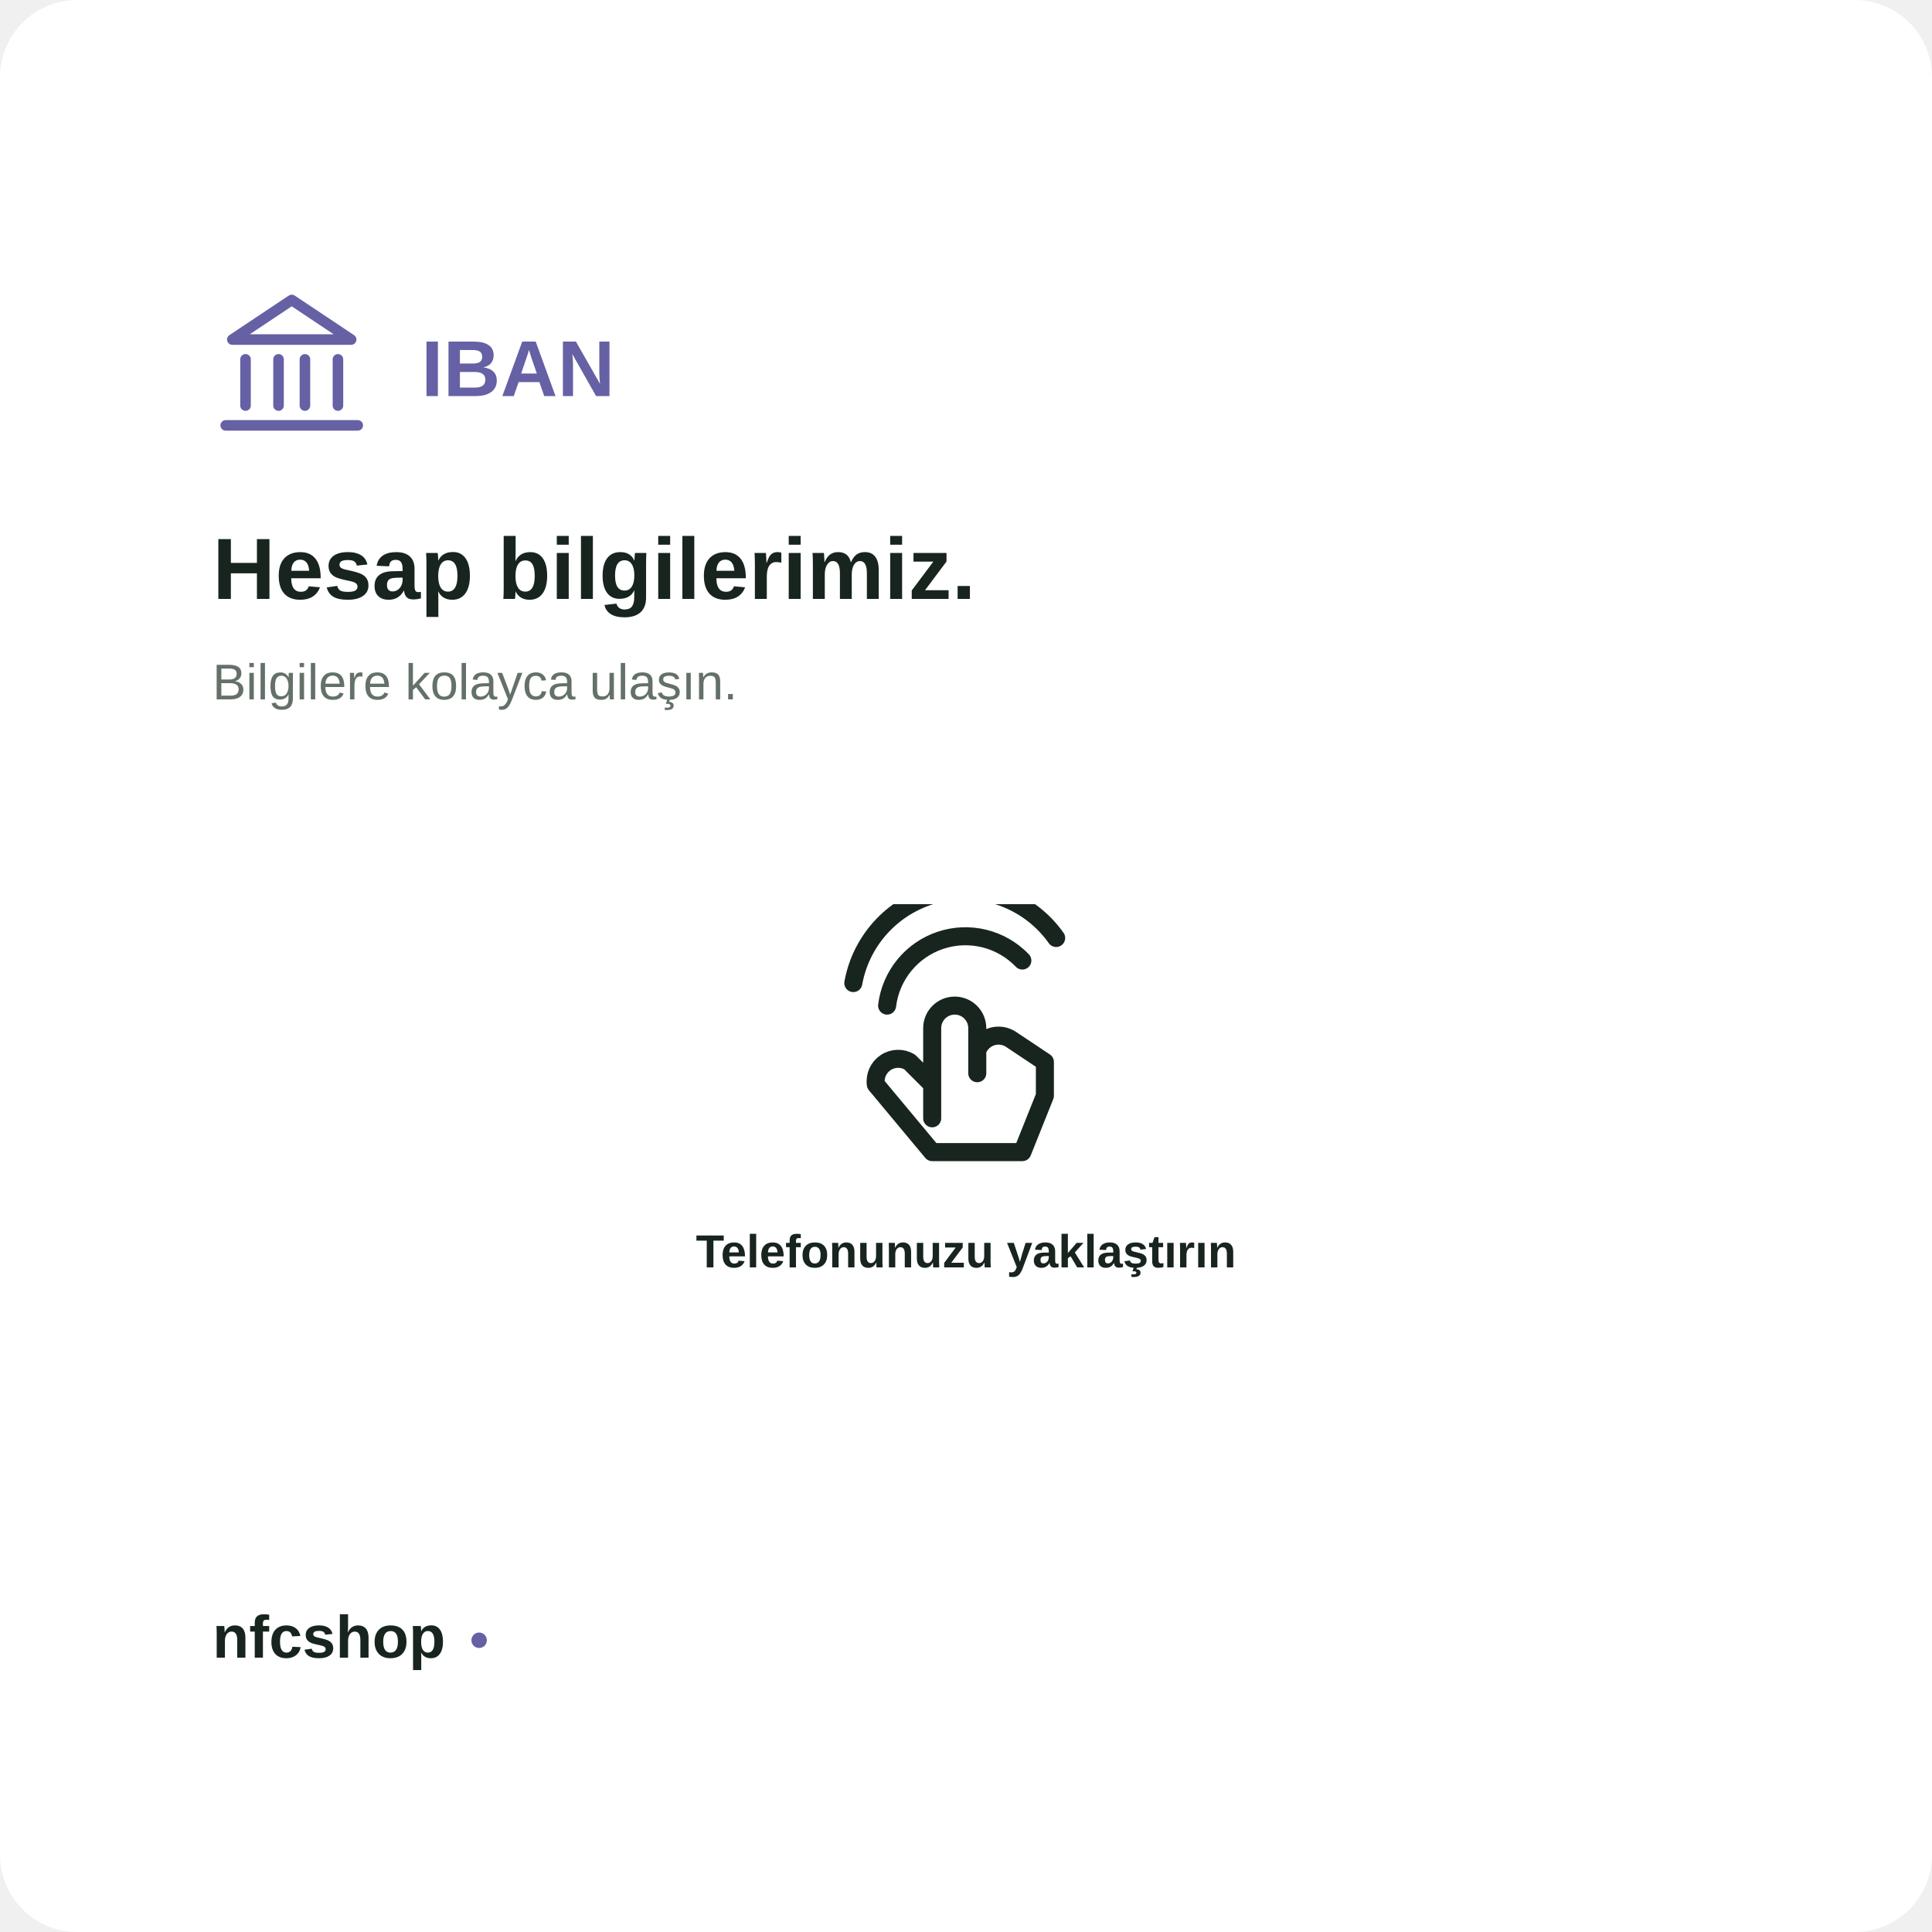
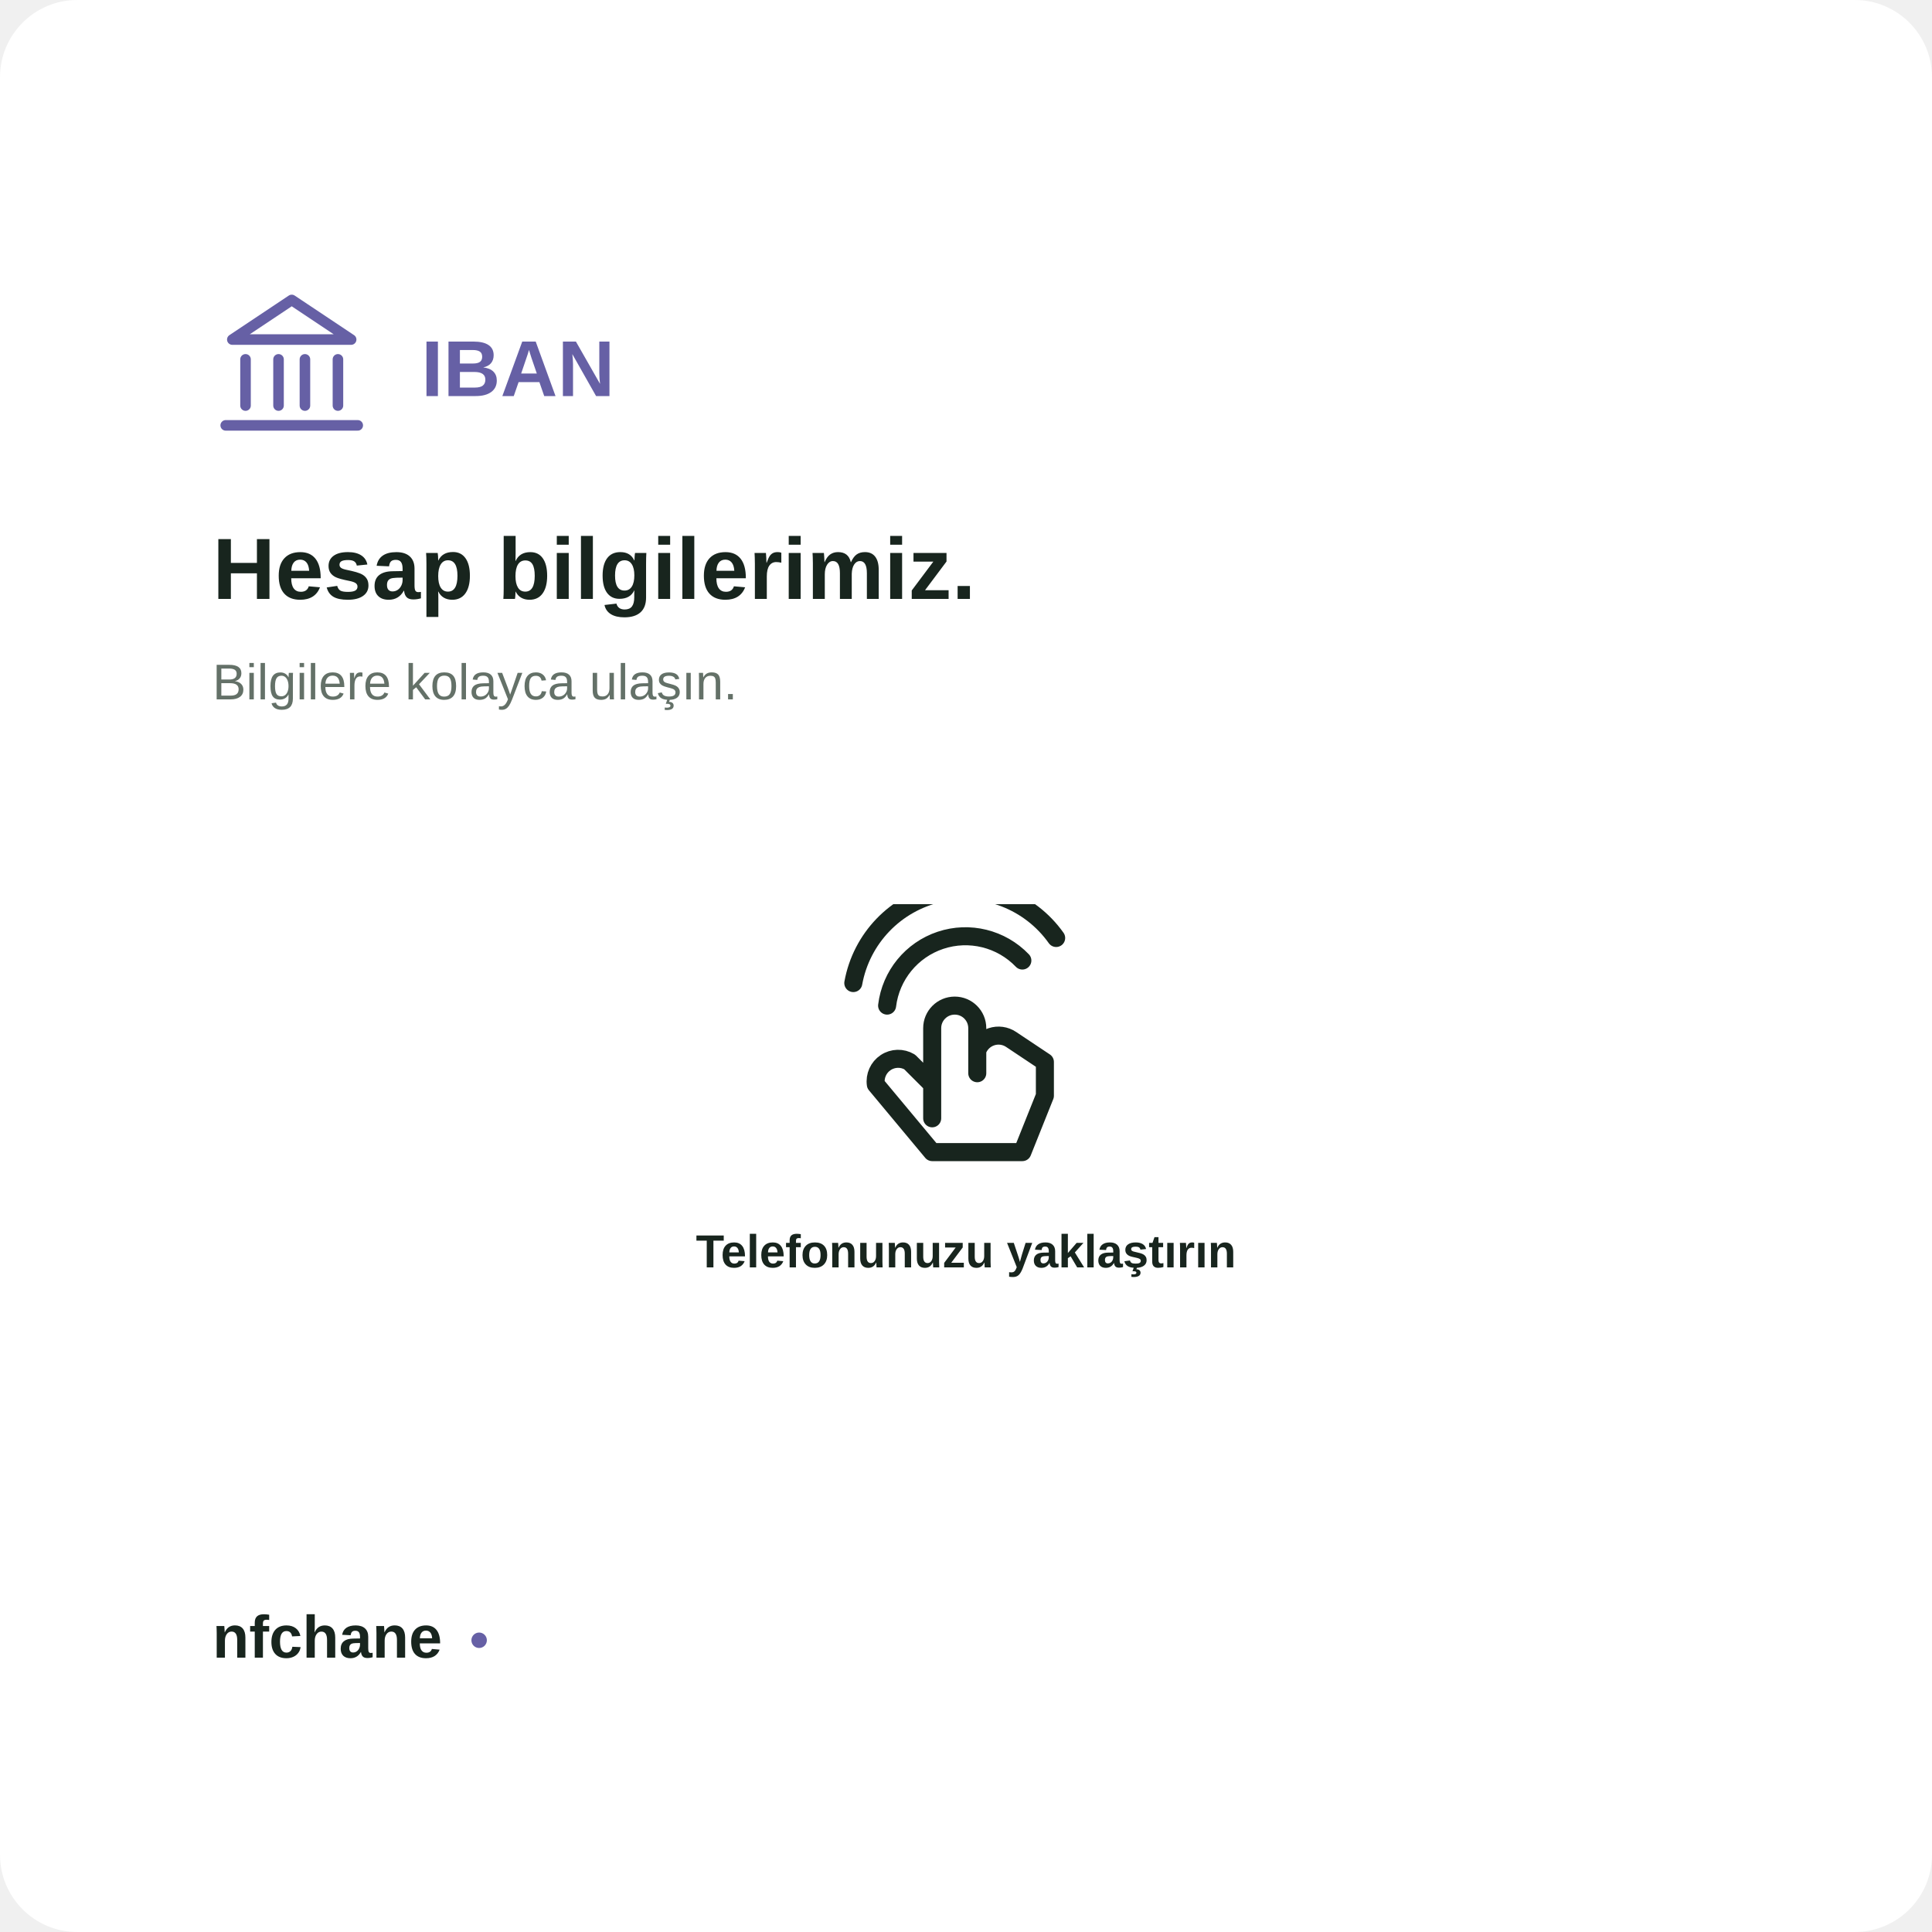
<svg xmlns="http://www.w3.org/2000/svg" width="1000" height="1000" viewBox="0 0 1000 1000">
  <rect width="1000" height="1000" rx="40" fill="#fff" />
  <svg x="110" y="145" width="82" height="82" viewBox="0 0 24 24" fill="none" stroke="#6660a5" stroke-width="1.6" stroke-linecap="round" stroke-linejoin="round">
    <path d="m3 9 9-6 9 6H3Zm2 3v7m5-7v7m4-7v7m5-7v7M2 22h20" />
  </svg>
  <text x="218" y="205" fill="#6660a5" font-family="Arial, sans-serif" font-size="41" font-weight="600" text-anchor="start">IBAN</text>
  <text x="110" y="310" fill="#18251e" font-family="Arial, sans-serif" font-size="45" font-weight="700" text-anchor="start">Hesap bilgilerimiz.</text>
  <text x="110" y="362" fill="#647168" font-family="Arial, sans-serif" font-size="26" font-weight="400" text-anchor="start">Bilgilere kolayca ulaşın.</text>
  <svg x="430" y="468" width="140" height="140" viewBox="0 0 24 24" fill="none" stroke="#18251e" stroke-width="1.6" stroke-linecap="round" stroke-linejoin="round">
    <path d="M9 19v-8a2 2 0 0 1 4 0v4-2a2 2 0 0 1 3-1l3 2v3l-2 5H9l-5-6a2 2 0 0 1 3-2l2 2M5 9a7 7 0 0 1 12-4M2 7A10 10 0 0 1 20 3" />
  </svg>
  <text x="500" y="656" fill="#18251e" font-family="Arial, sans-serif" font-size="24" font-weight="600" text-anchor="middle">Telefonunuzu yaklaştırın</text>
-   <text x="110" y="858" fill="#18251e" font-family="Arial, sans-serif" font-size="31" font-weight="700" text-anchor="start">nfcshop</text>
+   <text x="110" y="858" fill="#18251e" font-family="Arial, sans-serif" font-size="31" font-weight="700" text-anchor="start">nfchane</text>
  <circle cx="248" cy="849" r="4" fill="#6660a5" />
</svg>
